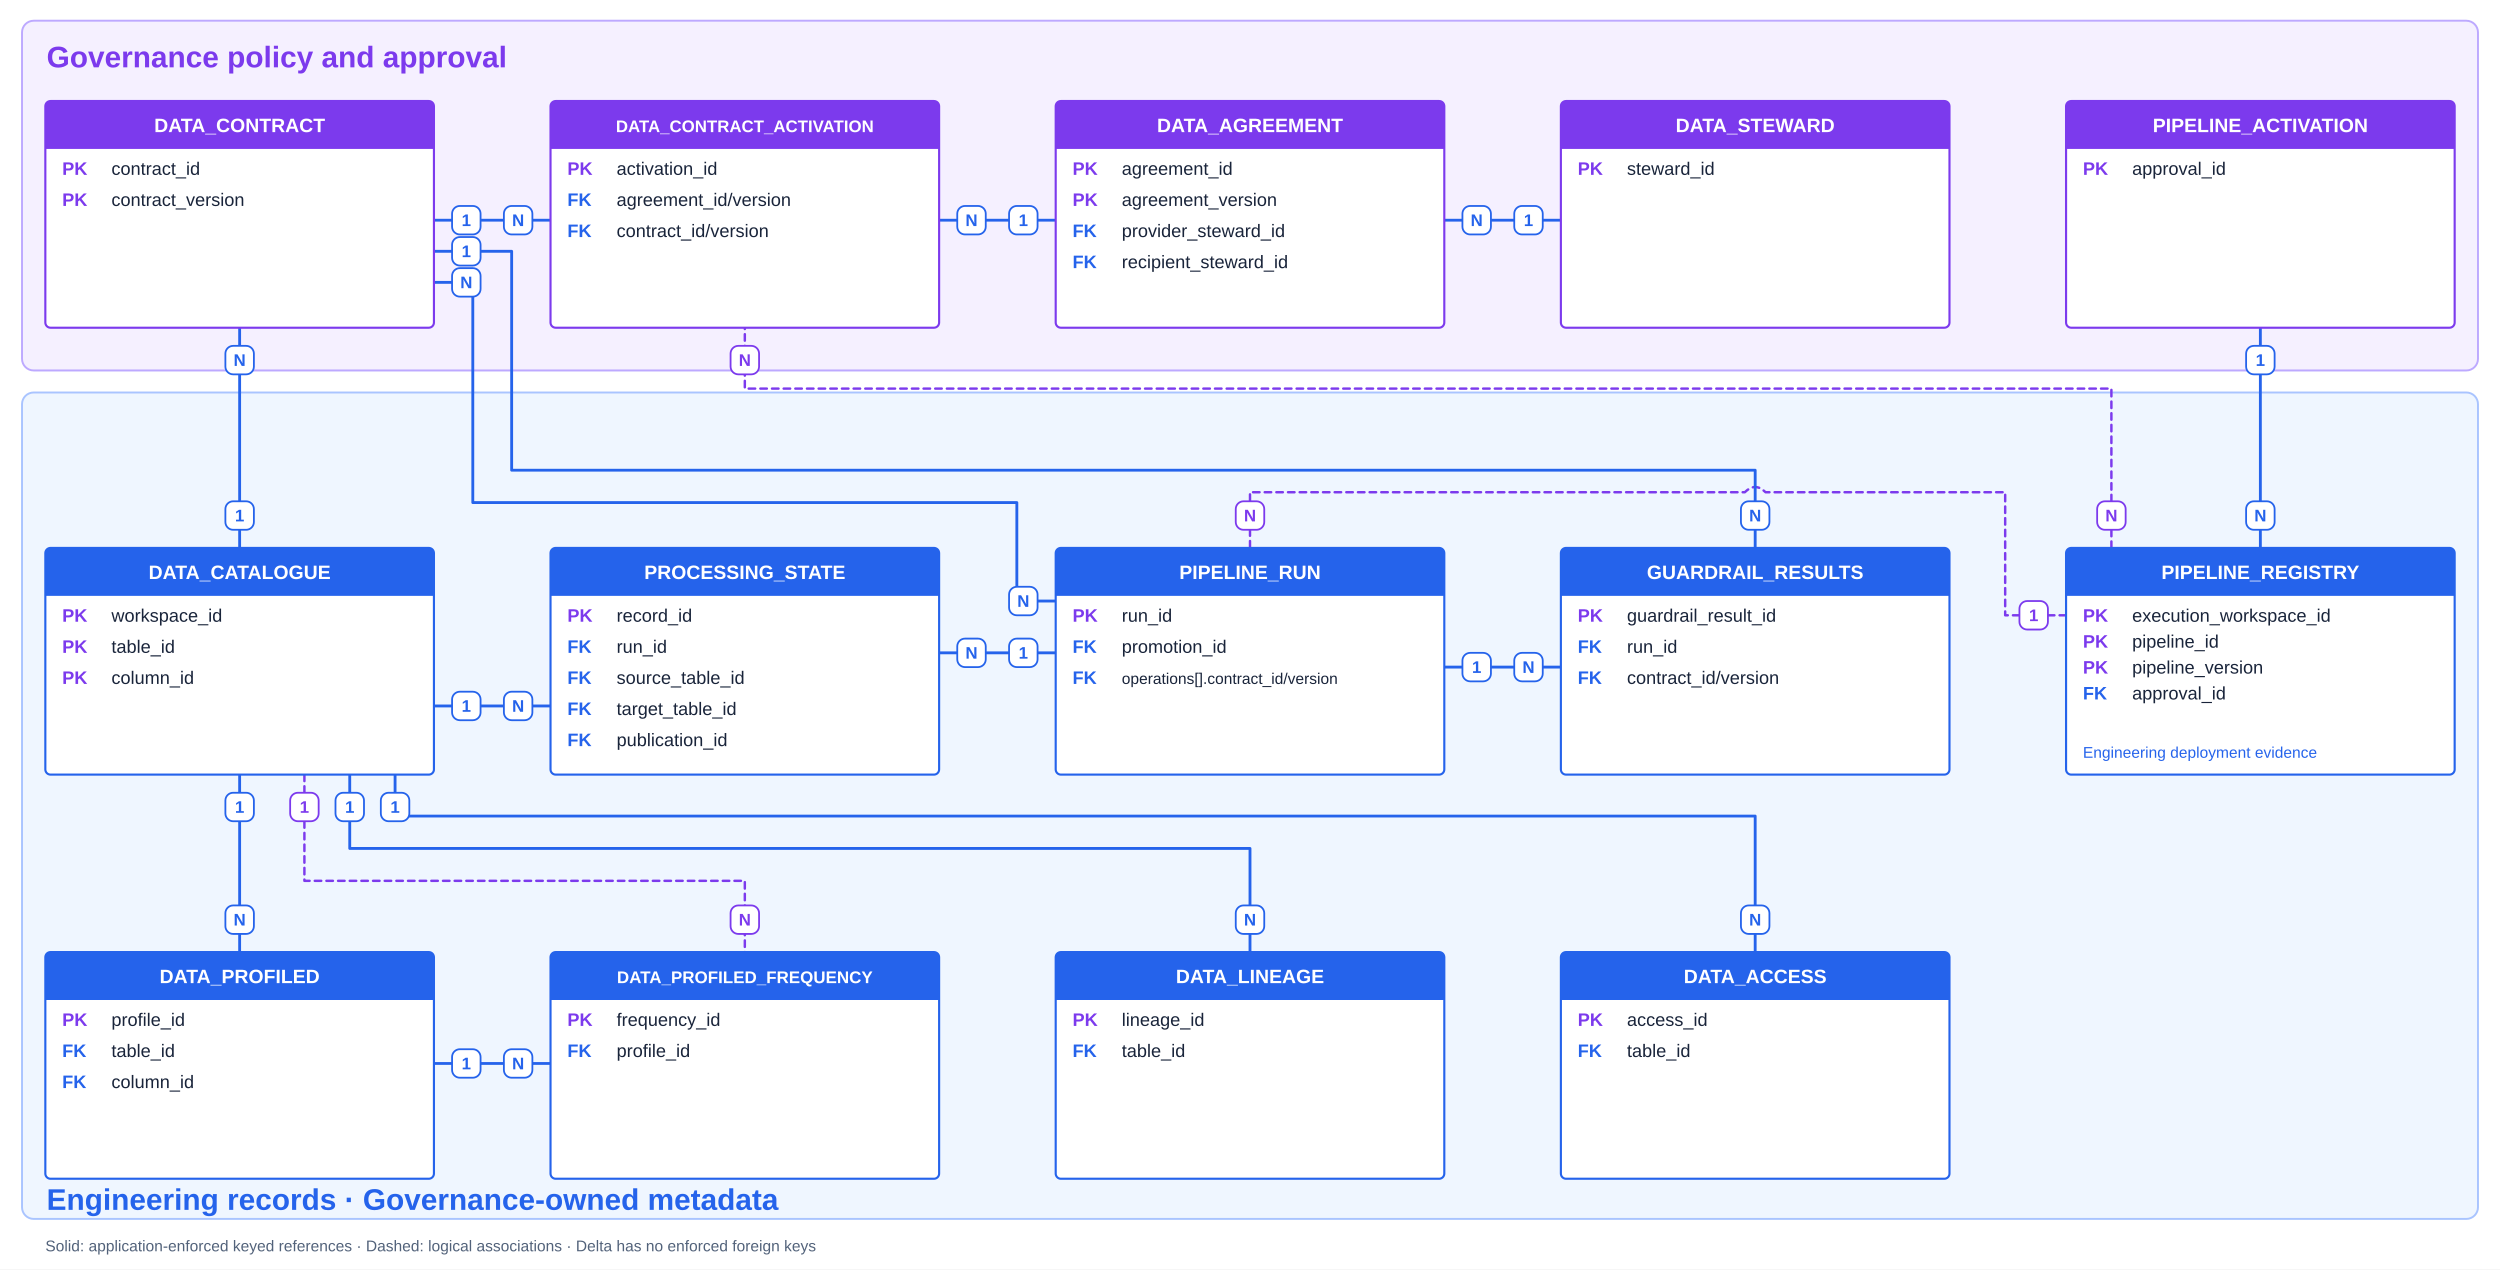
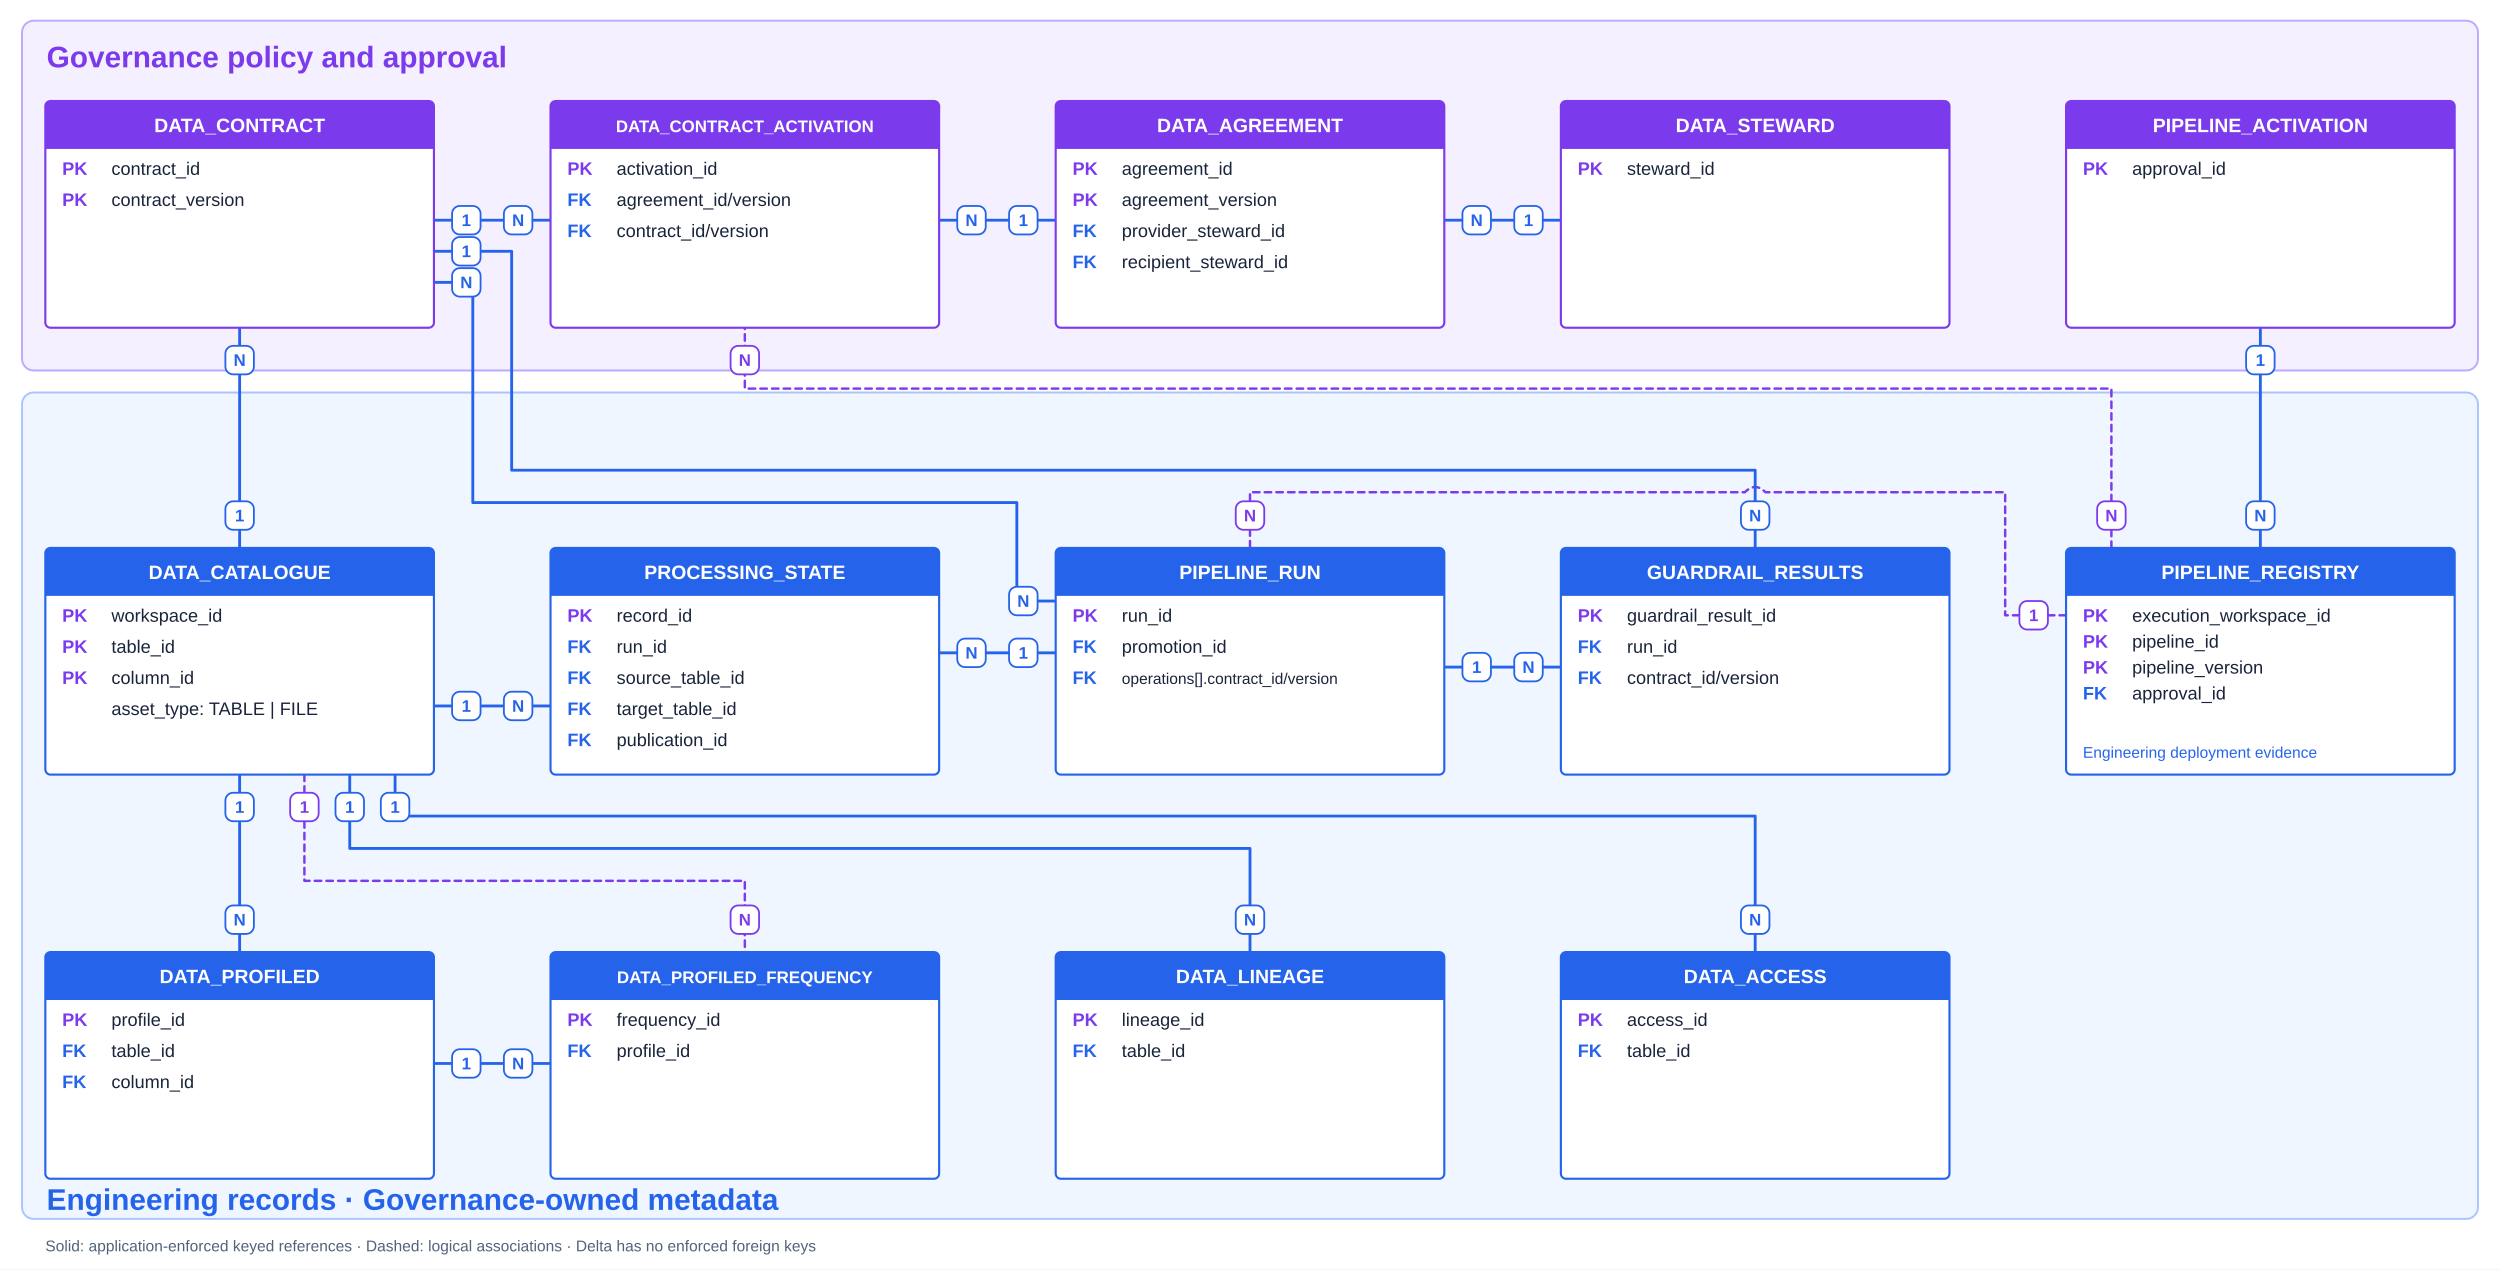
<svg xmlns="http://www.w3.org/2000/svg" xmlns:xlink="http://www.w3.org/1999/xlink" width="1930" height="980" viewBox="0 0 1930 980" role="img" aria-label="FabricOps metadata relationship diagram">
  <rect width="1930" height="980" fill="#FFFFFF" />
  <rect x="17" y="16" width="1896" height="270" rx="9" fill="#F5F0FF" stroke="#BDA9FF" stroke-width="1.5" />
  <rect x="17" y="303" width="1896" height="638" rx="9" fill="#EFF6FF" stroke="#A9C4FF" stroke-width="1.5" />
  <text x="36" y="52" font-size="23" font-family="Segoe UI, Arial, sans-serif" font-weight="700" fill="#7C3AED">Governance policy and approval</text>
  <text x="36" y="934" font-size="23" font-family="Segoe UI, Arial, sans-serif" font-weight="700" fill="#2563EB">Engineering records · Governance-owned metadata</text>
  <g id="metadata-er-relationships" aria-label="Metadata table relationships">
    <g class="metadata-er-relationship" data-from="DATA_STEWARD" data-to="DATA_AGREEMENT" data-cardinality="1-N" data-kind="physical">
      <path d="M1205 170H1115" fill="none" stroke="#2563EB" stroke-width="2.2" stroke-linecap="round" stroke-linejoin="round" />
      <rect x="1169" y="159" width="22" height="22" rx="6" fill="#FFFFFF" stroke="#2563EB" stroke-width="1.4" />
      <text x="1180" y="174.5" text-anchor="middle" font-size="13" font-weight="700" font-family="Segoe UI, Arial, sans-serif" fill="#2563EB">1</text>
      <rect x="1129" y="159" width="22" height="22" rx="6" fill="#FFFFFF" stroke="#2563EB" stroke-width="1.4" />
      <text x="1140" y="174.5" text-anchor="middle" font-size="13" font-weight="700" font-family="Segoe UI, Arial, sans-serif" fill="#2563EB">N</text>
    </g>
    <g class="metadata-er-relationship" data-from="DATA_AGREEMENT" data-to="DATA_CONTRACT_ACTIVATION" data-cardinality="1-N" data-kind="physical">
      <path d="M815 170H725" fill="none" stroke="#2563EB" stroke-width="2.2" stroke-linecap="round" stroke-linejoin="round" />
      <rect x="779" y="159" width="22" height="22" rx="6" fill="#FFFFFF" stroke="#2563EB" stroke-width="1.4" />
      <text x="790" y="174.5" text-anchor="middle" font-size="13" font-weight="700" font-family="Segoe UI, Arial, sans-serif" fill="#2563EB">1</text>
      <rect x="739" y="159" width="22" height="22" rx="6" fill="#FFFFFF" stroke="#2563EB" stroke-width="1.4" />
      <text x="750" y="174.5" text-anchor="middle" font-size="13" font-weight="700" font-family="Segoe UI, Arial, sans-serif" fill="#2563EB">N</text>
    </g>
    <g class="metadata-er-relationship" data-from="PIPELINE_ACTIVATION" data-to="PIPELINE_REGISTRY" data-cardinality="1-N" data-kind="physical">
      <path d="M1745 253V423" fill="none" stroke="#2563EB" stroke-width="2.2" stroke-linecap="round" stroke-linejoin="round" />
      <rect x="1734" y="267" width="22" height="22" rx="6" fill="#FFFFFF" stroke="#2563EB" stroke-width="1.4" />
      <text x="1745" y="282.5" text-anchor="middle" font-size="13" font-weight="700" font-family="Segoe UI, Arial, sans-serif" fill="#2563EB">1</text>
      <rect x="1734" y="387" width="22" height="22" rx="6" fill="#FFFFFF" stroke="#2563EB" stroke-width="1.4" />
      <text x="1745" y="402.5" text-anchor="middle" font-size="13" font-weight="700" font-family="Segoe UI, Arial, sans-serif" fill="#2563EB">N</text>
    </g>
    <g class="metadata-er-relationship" data-from="PIPELINE_REGISTRY" data-to="DATA_CONTRACT_ACTIVATION" data-cardinality="N-N" data-kind="logical">
      <path d="M1630 423V300H575V253" fill="none" stroke="#7C3AED" stroke-width="1.9" stroke-linecap="round" stroke-linejoin="round" stroke-dasharray="5 4" />
      <rect x="1619" y="387" width="22" height="22" rx="6" fill="#FFFFFF" stroke="#7C3AED" stroke-width="1.4" />
      <text x="1630" y="402.5" text-anchor="middle" font-size="13" font-weight="700" font-family="Segoe UI, Arial, sans-serif" fill="#7C3AED">N</text>
      <rect x="564" y="267" width="22" height="22" rx="6" fill="#FFFFFF" stroke="#7C3AED" stroke-width="1.4" />
      <text x="575" y="282.5" text-anchor="middle" font-size="13" font-weight="700" font-family="Segoe UI, Arial, sans-serif" fill="#7C3AED">N</text>
    </g>
    <g class="metadata-er-relationship" data-from="DATA_CONTRACT_ACTIVATION" data-to="DATA_CONTRACT" data-cardinality="N-1" data-kind="physical">
      <path d="M425 170H335" fill="none" stroke="#2563EB" stroke-width="2.2" stroke-linecap="round" stroke-linejoin="round" />
      <rect x="389" y="159" width="22" height="22" rx="6" fill="#FFFFFF" stroke="#2563EB" stroke-width="1.4" />
      <text x="400" y="174.5" text-anchor="middle" font-size="13" font-weight="700" font-family="Segoe UI, Arial, sans-serif" fill="#2563EB">N</text>
      <rect x="349" y="159" width="22" height="22" rx="6" fill="#FFFFFF" stroke="#2563EB" stroke-width="1.4" />
      <text x="360" y="174.5" text-anchor="middle" font-size="13" font-weight="700" font-family="Segoe UI, Arial, sans-serif" fill="#2563EB">1</text>
    </g>
    <g class="metadata-er-relationship" data-from="PIPELINE_RUN" data-to="DATA_CONTRACT" data-cardinality="N-N" data-kind="nested">
      <path d="M815 464H785V388H365V218H335" fill="none" stroke="#2563EB" stroke-width="2.2" stroke-linecap="round" stroke-linejoin="round" />
      <rect x="779" y="453" width="22" height="22" rx="6" fill="#FFFFFF" stroke="#2563EB" stroke-width="1.4" />
      <text x="790" y="468.5" text-anchor="middle" font-size="13" font-weight="700" font-family="Segoe UI, Arial, sans-serif" fill="#2563EB">N</text>
      <rect x="349" y="207" width="22" height="22" rx="6" fill="#FFFFFF" stroke="#2563EB" stroke-width="1.4" />
      <text x="360" y="222.5" text-anchor="middle" font-size="13" font-weight="700" font-family="Segoe UI, Arial, sans-serif" fill="#2563EB">N</text>
    </g>
    <g class="metadata-er-relationship" data-from="PIPELINE_REGISTRY" data-to="PIPELINE_RUN" data-cardinality="1-N" data-kind="logical">
      <path d="M1595 475H1548V380H1363Q1355 372 1347 380H965V423" fill="none" stroke="#7C3AED" stroke-width="1.9" stroke-linecap="round" stroke-linejoin="round" stroke-dasharray="5 4" />
      <rect x="1559" y="464" width="22" height="22" rx="6" fill="#FFFFFF" stroke="#7C3AED" stroke-width="1.4" />
      <text x="1570" y="479.5" text-anchor="middle" font-size="13" font-weight="700" font-family="Segoe UI, Arial, sans-serif" fill="#7C3AED">1</text>
      <rect x="954" y="387" width="22" height="22" rx="6" fill="#FFFFFF" stroke="#7C3AED" stroke-width="1.4" />
      <text x="965" y="402.5" text-anchor="middle" font-size="13" font-weight="700" font-family="Segoe UI, Arial, sans-serif" fill="#7C3AED">N</text>
    </g>
    <g class="metadata-er-relationship" data-from="DATA_CATALOGUE" data-to="DATA_CONTRACT" data-cardinality="1-N" data-kind="physical">
      <path d="M185 423V253" fill="none" stroke="#2563EB" stroke-width="2.2" stroke-linecap="round" stroke-linejoin="round" />
      <rect x="174" y="387" width="22" height="22" rx="6" fill="#FFFFFF" stroke="#2563EB" stroke-width="1.4" />
      <text x="185" y="402.5" text-anchor="middle" font-size="13" font-weight="700" font-family="Segoe UI, Arial, sans-serif" fill="#2563EB">1</text>
      <rect x="174" y="267" width="22" height="22" rx="6" fill="#FFFFFF" stroke="#2563EB" stroke-width="1.4" />
      <text x="185" y="282.5" text-anchor="middle" font-size="13" font-weight="700" font-family="Segoe UI, Arial, sans-serif" fill="#2563EB">N</text>
    </g>
    <g class="metadata-er-relationship" data-from="PIPELINE_RUN" data-to="GUARDRAIL_RESULTS" data-cardinality="1-N" data-kind="physical">
      <path d="M1115 515H1205" fill="none" stroke="#2563EB" stroke-width="2.2" stroke-linecap="round" stroke-linejoin="round" />
      <rect x="1129" y="504" width="22" height="22" rx="6" fill="#FFFFFF" stroke="#2563EB" stroke-width="1.4" />
      <text x="1140" y="519.5" text-anchor="middle" font-size="13" font-weight="700" font-family="Segoe UI, Arial, sans-serif" fill="#2563EB">1</text>
      <rect x="1169" y="504" width="22" height="22" rx="6" fill="#FFFFFF" stroke="#2563EB" stroke-width="1.4" />
      <text x="1180" y="519.5" text-anchor="middle" font-size="13" font-weight="700" font-family="Segoe UI, Arial, sans-serif" fill="#2563EB">N</text>
    </g>
    <g class="metadata-er-relationship" data-from="PIPELINE_RUN" data-to="PROCESSING_STATE" data-cardinality="1-N" data-kind="physical">
      <path d="M815 504H725" fill="none" stroke="#2563EB" stroke-width="2.2" stroke-linecap="round" stroke-linejoin="round" />
      <rect x="779" y="493" width="22" height="22" rx="6" fill="#FFFFFF" stroke="#2563EB" stroke-width="1.4" />
      <text x="790" y="508.5" text-anchor="middle" font-size="13" font-weight="700" font-family="Segoe UI, Arial, sans-serif" fill="#2563EB">1</text>
      <rect x="739" y="493" width="22" height="22" rx="6" fill="#FFFFFF" stroke="#2563EB" stroke-width="1.4" />
      <text x="750" y="508.5" text-anchor="middle" font-size="13" font-weight="700" font-family="Segoe UI, Arial, sans-serif" fill="#2563EB">N</text>
    </g>
    <g class="metadata-er-relationship" data-from="DATA_CATALOGUE" data-to="PROCESSING_STATE" data-cardinality="1-N" data-kind="physical">
      <path d="M335 545H425" fill="none" stroke="#2563EB" stroke-width="2.2" stroke-linecap="round" stroke-linejoin="round" />
      <rect x="349" y="534" width="22" height="22" rx="6" fill="#FFFFFF" stroke="#2563EB" stroke-width="1.4" />
      <text x="360" y="549.5" text-anchor="middle" font-size="13" font-weight="700" font-family="Segoe UI, Arial, sans-serif" fill="#2563EB">1</text>
      <rect x="389" y="534" width="22" height="22" rx="6" fill="#FFFFFF" stroke="#2563EB" stroke-width="1.4" />
      <text x="400" y="549.5" text-anchor="middle" font-size="13" font-weight="700" font-family="Segoe UI, Arial, sans-serif" fill="#2563EB">N</text>
    </g>
    <g class="metadata-er-relationship" data-from="DATA_CATALOGUE" data-to="DATA_PROFILED" data-cardinality="1-N" data-kind="physical">
      <path d="M185 598V735" fill="none" stroke="#2563EB" stroke-width="2.2" stroke-linecap="round" stroke-linejoin="round" />
      <rect x="174" y="612" width="22" height="22" rx="6" fill="#FFFFFF" stroke="#2563EB" stroke-width="1.4" />
      <text x="185" y="627.5" text-anchor="middle" font-size="13" font-weight="700" font-family="Segoe UI, Arial, sans-serif" fill="#2563EB">1</text>
      <rect x="174" y="699" width="22" height="22" rx="6" fill="#FFFFFF" stroke="#2563EB" stroke-width="1.4" />
      <text x="185" y="714.5" text-anchor="middle" font-size="13" font-weight="700" font-family="Segoe UI, Arial, sans-serif" fill="#2563EB">N</text>
    </g>
    <g class="metadata-er-relationship" data-from="DATA_CATALOGUE" data-to="DATA_PROFILED_FREQUENCY" data-cardinality="1-N" data-kind="logical">
      <path d="M235 598V680H575V735" fill="none" stroke="#7C3AED" stroke-width="1.9" stroke-linecap="round" stroke-linejoin="round" stroke-dasharray="5 4" />
      <rect x="224" y="612" width="22" height="22" rx="6" fill="#FFFFFF" stroke="#7C3AED" stroke-width="1.4" />
      <text x="235" y="627.5" text-anchor="middle" font-size="13" font-weight="700" font-family="Segoe UI, Arial, sans-serif" fill="#7C3AED">1</text>
      <rect x="564" y="699" width="22" height="22" rx="6" fill="#FFFFFF" stroke="#7C3AED" stroke-width="1.4" />
      <text x="575" y="714.5" text-anchor="middle" font-size="13" font-weight="700" font-family="Segoe UI, Arial, sans-serif" fill="#7C3AED">N</text>
    </g>
    <g class="metadata-er-relationship" data-from="DATA_CATALOGUE" data-to="DATA_LINEAGE" data-cardinality="1-N" data-kind="physical">
      <path d="M270 598V655H965V735" fill="none" stroke="#2563EB" stroke-width="2.2" stroke-linecap="round" stroke-linejoin="round" />
      <rect x="259" y="612" width="22" height="22" rx="6" fill="#FFFFFF" stroke="#2563EB" stroke-width="1.4" />
      <text x="270" y="627.5" text-anchor="middle" font-size="13" font-weight="700" font-family="Segoe UI, Arial, sans-serif" fill="#2563EB">1</text>
      <rect x="954" y="699" width="22" height="22" rx="6" fill="#FFFFFF" stroke="#2563EB" stroke-width="1.4" />
      <text x="965" y="714.5" text-anchor="middle" font-size="13" font-weight="700" font-family="Segoe UI, Arial, sans-serif" fill="#2563EB">N</text>
    </g>
    <g class="metadata-er-relationship" data-from="DATA_CATALOGUE" data-to="DATA_ACCESS" data-cardinality="1-N" data-kind="physical">
      <path d="M305 598V630H1355V735" fill="none" stroke="#2563EB" stroke-width="2.2" stroke-linecap="round" stroke-linejoin="round" />
      <rect x="294" y="612" width="22" height="22" rx="6" fill="#FFFFFF" stroke="#2563EB" stroke-width="1.4" />
      <text x="305" y="627.5" text-anchor="middle" font-size="13" font-weight="700" font-family="Segoe UI, Arial, sans-serif" fill="#2563EB">1</text>
      <rect x="1344" y="699" width="22" height="22" rx="6" fill="#FFFFFF" stroke="#2563EB" stroke-width="1.4" />
      <text x="1355" y="714.5" text-anchor="middle" font-size="13" font-weight="700" font-family="Segoe UI, Arial, sans-serif" fill="#2563EB">N</text>
    </g>
    <g class="metadata-er-relationship" data-from="DATA_PROFILED" data-to="DATA_PROFILED_FREQUENCY" data-cardinality="1-N" data-kind="physical">
      <path d="M335 821H425" fill="none" stroke="#2563EB" stroke-width="2.2" stroke-linecap="round" stroke-linejoin="round" />
      <rect x="349" y="810" width="22" height="22" rx="6" fill="#FFFFFF" stroke="#2563EB" stroke-width="1.4" />
      <text x="360" y="825.5" text-anchor="middle" font-size="13" font-weight="700" font-family="Segoe UI, Arial, sans-serif" fill="#2563EB">1</text>
      <rect x="389" y="810" width="22" height="22" rx="6" fill="#FFFFFF" stroke="#2563EB" stroke-width="1.4" />
      <text x="400" y="825.5" text-anchor="middle" font-size="13" font-weight="700" font-family="Segoe UI, Arial, sans-serif" fill="#2563EB">N</text>
    </g>
    <g class="metadata-er-relationship" data-from="DATA_CONTRACT" data-to="GUARDRAIL_RESULTS" data-cardinality="1-N" data-kind="physical">
      <path d="M335 194H395V363H1355V423" fill="none" stroke="#2563EB" stroke-width="2.2" stroke-linecap="round" stroke-linejoin="round" />
      <rect x="349" y="183" width="22" height="22" rx="6" fill="#FFFFFF" stroke="#2563EB" stroke-width="1.4" />
      <text x="360" y="198.5" text-anchor="middle" font-size="13" font-weight="700" font-family="Segoe UI, Arial, sans-serif" fill="#2563EB">1</text>
      <rect x="1344" y="387" width="22" height="22" rx="6" fill="#FFFFFF" stroke="#2563EB" stroke-width="1.4" />
      <text x="1355" y="402.5" text-anchor="middle" font-size="13" font-weight="700" font-family="Segoe UI, Arial, sans-serif" fill="#2563EB">N</text>
    </g>
  </g>
  <a xlink:href="https://voycepeh.github.io/FabricOps-Starter-Kit/reference/metadata/metadata_data_steward/" target="_blank">
    <rect x="1205" y="78" width="300" height="175" rx="4" fill="white" stroke="#7C3AED" stroke-width="1.65" />
    <path d="M1209 78H1501Q1505 78 1505 82V115H1205V82Q1205 78 1209 78Z" fill="#7C3AED" />
    <text x="1355" y="102" text-anchor="middle" font-size="15" font-weight="700" font-family="Segoe UI, Arial, sans-serif" fill="white">DATA_STEWARD</text>
    <text x="1218" y="135" fill="#7C3AED" font-weight="700" font-size="14" font-family="Segoe UI, Arial, sans-serif">PK</text>
    <text x="1256" y="135" fill="#19243A" font-size="14" font-family="Segoe UI, Arial, sans-serif">steward_id</text>
  </a>
  <a xlink:href="https://voycepeh.github.io/FabricOps-Starter-Kit/reference/metadata/metadata_data_agreement/" target="_blank">
    <rect x="815" y="78" width="300" height="175" rx="4" fill="white" stroke="#7C3AED" stroke-width="1.65" />
    <path d="M819 78H1111Q1115 78 1115 82V115H815V82Q815 78 819 78Z" fill="#7C3AED" />
    <text x="965" y="102" text-anchor="middle" font-size="15" font-weight="700" font-family="Segoe UI, Arial, sans-serif" fill="white">DATA_AGREEMENT</text>
    <text x="828" y="135" fill="#7C3AED" font-weight="700" font-size="14" font-family="Segoe UI, Arial, sans-serif">PK</text>
    <text x="866" y="135" fill="#19243A" font-size="14" font-family="Segoe UI, Arial, sans-serif">agreement_id</text>
    <text x="828" y="159" fill="#7C3AED" font-weight="700" font-size="14" font-family="Segoe UI, Arial, sans-serif">PK</text>
    <text x="866" y="159" fill="#19243A" font-size="14" font-family="Segoe UI, Arial, sans-serif">agreement_version</text>
    <text x="828" y="183" fill="#2563EB" font-weight="700" font-size="14" font-family="Segoe UI, Arial, sans-serif">FK</text>
    <text x="866" y="183" fill="#19243A" font-size="14" font-family="Segoe UI, Arial, sans-serif">provider_steward_id</text>
    <text x="828" y="207" fill="#2563EB" font-weight="700" font-size="14" font-family="Segoe UI, Arial, sans-serif">FK</text>
    <text x="866" y="207" fill="#19243A" font-size="14" font-family="Segoe UI, Arial, sans-serif">recipient_steward_id</text>
  </a>
  <a xlink:href="https://voycepeh.github.io/FabricOps-Starter-Kit/reference/metadata/metadata_data_contract_activation/" target="_blank">
    <rect x="425" y="78" width="300" height="175" rx="4" fill="white" stroke="#7C3AED" stroke-width="1.65" />
    <path d="M429 78H721Q725 78 725 82V115H425V82Q425 78 429 78Z" fill="#7C3AED" />
    <text x="575" y="102" text-anchor="middle" font-size="13" font-weight="700" font-family="Segoe UI, Arial, sans-serif" fill="white">DATA_CONTRACT_ACTIVATION</text>
    <text x="438" y="135" fill="#7C3AED" font-weight="700" font-size="14" font-family="Segoe UI, Arial, sans-serif">PK</text>
    <text x="476" y="135" fill="#19243A" font-size="14" font-family="Segoe UI, Arial, sans-serif">activation_id</text>
    <text x="438" y="159" fill="#2563EB" font-weight="700" font-size="14" font-family="Segoe UI, Arial, sans-serif">FK</text>
    <text x="476" y="159" fill="#19243A" font-size="14" font-family="Segoe UI, Arial, sans-serif">agreement_id/version</text>
    <text x="438" y="183" fill="#2563EB" font-weight="700" font-size="14" font-family="Segoe UI, Arial, sans-serif">FK</text>
    <text x="476" y="183" fill="#19243A" font-size="14" font-family="Segoe UI, Arial, sans-serif">contract_id/version</text>
  </a>
  <a xlink:href="https://voycepeh.github.io/FabricOps-Starter-Kit/reference/metadata/metadata_data_contract/" target="_blank">
    <rect x="35" y="78" width="300" height="175" rx="4" fill="white" stroke="#7C3AED" stroke-width="1.65" />
    <path d="M39 78H331Q335 78 335 82V115H35V82Q35 78 39 78Z" fill="#7C3AED" />
    <text x="185" y="102" text-anchor="middle" font-size="15" font-weight="700" font-family="Segoe UI, Arial, sans-serif" fill="white">DATA_CONTRACT</text>
    <text x="48" y="135" fill="#7C3AED" font-weight="700" font-size="14" font-family="Segoe UI, Arial, sans-serif">PK</text>
    <text x="86" y="135" fill="#19243A" font-size="14" font-family="Segoe UI, Arial, sans-serif">contract_id</text>
    <text x="48" y="159" fill="#7C3AED" font-weight="700" font-size="14" font-family="Segoe UI, Arial, sans-serif">PK</text>
    <text x="86" y="159" fill="#19243A" font-size="14" font-family="Segoe UI, Arial, sans-serif">contract_version</text>
  </a>
  <a xlink:href="https://voycepeh.github.io/FabricOps-Starter-Kit/reference/metadata/metadata_guardrail_results/" target="_blank">
    <rect x="1205" y="423" width="300" height="175" rx="4" fill="white" stroke="#2563EB" stroke-width="1.65" />
    <path d="M1209 423H1501Q1505 423 1505 427V460H1205V427Q1205 423 1209 423Z" fill="#2563EB" />
    <text x="1355" y="447" text-anchor="middle" font-size="15" font-weight="700" font-family="Segoe UI, Arial, sans-serif" fill="white">GUARDRAIL_RESULTS</text>
    <text x="1218" y="480" fill="#7C3AED" font-weight="700" font-size="14" font-family="Segoe UI, Arial, sans-serif">PK</text>
    <text x="1256" y="480" fill="#19243A" font-size="14" font-family="Segoe UI, Arial, sans-serif">guardrail_result_id</text>
    <text x="1218" y="504" fill="#2563EB" font-weight="700" font-size="14" font-family="Segoe UI, Arial, sans-serif">FK</text>
    <text x="1256" y="504" fill="#19243A" font-size="14" font-family="Segoe UI, Arial, sans-serif">run_id</text>
    <text x="1218" y="528" fill="#2563EB" font-weight="700" font-size="14" font-family="Segoe UI, Arial, sans-serif">FK</text>
    <text x="1256" y="528" fill="#19243A" font-size="14" font-family="Segoe UI, Arial, sans-serif">contract_id/version</text>
  </a>
  <a xlink:href="https://voycepeh.github.io/FabricOps-Starter-Kit/reference/metadata/metadata_pipeline_run/" target="_blank">
    <rect x="815" y="423" width="300" height="175" rx="4" fill="white" stroke="#2563EB" stroke-width="1.65" />
    <path d="M819 423H1111Q1115 423 1115 427V460H815V427Q815 423 819 423Z" fill="#2563EB" />
    <text x="965" y="447" text-anchor="middle" font-size="15" font-weight="700" font-family="Segoe UI, Arial, sans-serif" fill="white">PIPELINE_RUN</text>
    <text x="828" y="480" fill="#7C3AED" font-weight="700" font-size="14" font-family="Segoe UI, Arial, sans-serif">PK</text>
    <text x="866" y="480" fill="#19243A" font-size="14" font-family="Segoe UI, Arial, sans-serif">run_id</text>
    <text x="828" y="504" fill="#2563EB" font-weight="700" font-size="14" font-family="Segoe UI, Arial, sans-serif">FK</text>
    <text x="866" y="504" fill="#19243A" font-size="14" font-family="Segoe UI, Arial, sans-serif">promotion_id</text>
    <text x="828" y="528" fill="#2563EB" font-weight="700" font-size="14" font-family="Segoe UI, Arial, sans-serif">FK</text>
    <text x="866" y="528" fill="#19243A" font-size="12" font-family="Segoe UI, Arial, sans-serif">operations[].contract_id/version</text>
  </a>
  <a xlink:href="https://voycepeh.github.io/FabricOps-Starter-Kit/reference/metadata/metadata_processing_state/" target="_blank">
    <rect x="425" y="423" width="300" height="175" rx="4" fill="white" stroke="#2563EB" stroke-width="1.65" />
    <path d="M429 423H721Q725 423 725 427V460H425V427Q425 423 429 423Z" fill="#2563EB" />
    <text x="575" y="447" text-anchor="middle" font-size="15" font-weight="700" font-family="Segoe UI, Arial, sans-serif" fill="white">PROCESSING_STATE</text>
    <text x="438" y="480" fill="#7C3AED" font-weight="700" font-size="14" font-family="Segoe UI, Arial, sans-serif">PK</text>
    <text x="476" y="480" fill="#19243A" font-size="14" font-family="Segoe UI, Arial, sans-serif">record_id</text>
    <text x="438" y="504" fill="#2563EB" font-weight="700" font-size="14" font-family="Segoe UI, Arial, sans-serif">FK</text>
    <text x="476" y="504" fill="#19243A" font-size="14" font-family="Segoe UI, Arial, sans-serif">run_id</text>
    <text x="438" y="528" fill="#2563EB" font-weight="700" font-size="14" font-family="Segoe UI, Arial, sans-serif">FK</text>
    <text x="476" y="528" fill="#19243A" font-size="14" font-family="Segoe UI, Arial, sans-serif">source_table_id</text>
    <text x="438" y="552" fill="#2563EB" font-weight="700" font-size="14" font-family="Segoe UI, Arial, sans-serif">FK</text>
    <text x="476" y="552" fill="#19243A" font-size="14" font-family="Segoe UI, Arial, sans-serif">target_table_id</text>
    <text x="438" y="576" fill="#2563EB" font-weight="700" font-size="14" font-family="Segoe UI, Arial, sans-serif">FK</text>
    <text x="476" y="576" fill="#19243A" font-size="14" font-family="Segoe UI, Arial, sans-serif">publication_id</text>
  </a>
  <a xlink:href="https://voycepeh.github.io/FabricOps-Starter-Kit/reference/metadata/metadata_data_catalogue/" target="_blank">
    <rect x="35" y="423" width="300" height="175" rx="4" fill="white" stroke="#2563EB" stroke-width="1.65" />
    <path d="M39 423H331Q335 423 335 427V460H35V427Q35 423 39 423Z" fill="#2563EB" />
    <text x="185" y="447" text-anchor="middle" font-size="15" font-weight="700" font-family="Segoe UI, Arial, sans-serif" fill="white">DATA_CATALOGUE</text>
    <text x="48" y="480" fill="#7C3AED" font-weight="700" font-size="14" font-family="Segoe UI, Arial, sans-serif">PK</text>
    <text x="86" y="480" fill="#19243A" font-size="14" font-family="Segoe UI, Arial, sans-serif">workspace_id</text>
    <text x="48" y="504" fill="#7C3AED" font-weight="700" font-size="14" font-family="Segoe UI, Arial, sans-serif">PK</text>
    <text x="86" y="504" fill="#19243A" font-size="14" font-family="Segoe UI, Arial, sans-serif">table_id</text>
    <text x="48" y="528" fill="#7C3AED" font-weight="700" font-size="14" font-family="Segoe UI, Arial, sans-serif">PK</text>
    <text x="86" y="528" fill="#19243A" font-size="14" font-family="Segoe UI, Arial, sans-serif">column_id</text>
+     <text x="86" y="552" fill="#19243A" font-size="14" font-family="Segoe UI, Arial, sans-serif">asset_type: TABLE | FILE</text>
  </a>
  <a xlink:href="https://voycepeh.github.io/FabricOps-Starter-Kit/reference/metadata/metadata_data_profiled_frequency/" target="_blank" transform="translate(0 -80)">
    <rect x="425" y="815" width="300" height="175" rx="4" fill="white" stroke="#2563EB" stroke-width="1.65" />
    <path d="M429 815H721Q725 815 725 819V852H425V819Q425 815 429 815Z" fill="#2563EB" />
    <text x="575" y="839" text-anchor="middle" font-size="13.1" font-weight="700" font-family="Segoe UI, Arial, sans-serif" fill="white">DATA_PROFILED_FREQUENCY</text>
    <text x="438" y="872" fill="#7C3AED" font-weight="700" font-size="14" font-family="Segoe UI, Arial, sans-serif">PK</text>
    <text x="476" y="872" fill="#19243A" font-size="14" font-family="Segoe UI, Arial, sans-serif">frequency_id</text>
    <text x="438" y="896" fill="#2563EB" font-weight="700" font-size="14" font-family="Segoe UI, Arial, sans-serif">FK</text>
    <text x="476" y="896" fill="#19243A" font-size="14" font-family="Segoe UI, Arial, sans-serif">profile_id</text>
  </a>
  <a xlink:href="https://voycepeh.github.io/FabricOps-Starter-Kit/reference/metadata/metadata_data_profiled/" target="_blank" transform="translate(0 -80)">
    <rect x="35" y="815" width="300" height="175" rx="4" fill="white" stroke="#2563EB" stroke-width="1.65" />
    <path d="M39 815H331Q335 815 335 819V852H35V819Q35 815 39 815Z" fill="#2563EB" />
    <text x="185" y="839" text-anchor="middle" font-size="15" font-weight="700" font-family="Segoe UI, Arial, sans-serif" fill="white">DATA_PROFILED</text>
    <text x="48" y="872" fill="#7C3AED" font-weight="700" font-size="14" font-family="Segoe UI, Arial, sans-serif">PK</text>
    <text x="86" y="872" fill="#19243A" font-size="14" font-family="Segoe UI, Arial, sans-serif">profile_id</text>
    <text x="48" y="896" fill="#2563EB" font-weight="700" font-size="14" font-family="Segoe UI, Arial, sans-serif">FK</text>
    <text x="86" y="896" fill="#19243A" font-size="14" font-family="Segoe UI, Arial, sans-serif">table_id</text>
    <text x="48" y="920" fill="#2563EB" font-weight="700" font-size="14" font-family="Segoe UI, Arial, sans-serif">FK</text>
    <text x="86" y="920" fill="#19243A" font-size="14" font-family="Segoe UI, Arial, sans-serif">column_id</text>
  </a>
  <a xlink:href="https://voycepeh.github.io/FabricOps-Starter-Kit/reference/metadata/metadata_data_lineage/" target="_blank" transform="translate(0 -80)">
    <rect x="815" y="815" width="300" height="175" rx="4" fill="white" stroke="#2563EB" stroke-width="1.65" />
    <path d="M819 815H1111Q1115 815 1115 819V852H815V819Q815 815 819 815Z" fill="#2563EB" />
    <text x="965" y="839" text-anchor="middle" font-size="15" font-weight="700" font-family="Segoe UI, Arial, sans-serif" fill="white">DATA_LINEAGE</text>
    <text x="828" y="872" fill="#7C3AED" font-weight="700" font-size="14" font-family="Segoe UI, Arial, sans-serif">PK</text>
    <text x="866" y="872" fill="#19243A" font-size="14" font-family="Segoe UI, Arial, sans-serif">lineage_id</text>
    <text x="828" y="896" fill="#2563EB" font-weight="700" font-size="14" font-family="Segoe UI, Arial, sans-serif">FK</text>
    <text x="866" y="896" fill="#19243A" font-size="14" font-family="Segoe UI, Arial, sans-serif">table_id</text>
  </a>
  <a xlink:href="https://voycepeh.github.io/FabricOps-Starter-Kit/reference/metadata/metadata_data_access/" target="_blank" transform="translate(0 -80)">
    <rect x="1205" y="815" width="300" height="175" rx="4" fill="white" stroke="#2563EB" stroke-width="1.65" />
    <path d="M1209 815H1501Q1505 815 1505 819V852H1205V819Q1205 815 1209 815Z" fill="#2563EB" />
    <text x="1355" y="839" text-anchor="middle" font-size="15" font-weight="700" font-family="Segoe UI, Arial, sans-serif" fill="white">DATA_ACCESS</text>
    <text x="1218" y="872" fill="#7C3AED" font-weight="700" font-size="14" font-family="Segoe UI, Arial, sans-serif">PK</text>
    <text x="1256" y="872" fill="#19243A" font-size="14" font-family="Segoe UI, Arial, sans-serif">access_id</text>
    <text x="1218" y="896" fill="#2563EB" font-weight="700" font-size="14" font-family="Segoe UI, Arial, sans-serif">FK</text>
    <text x="1256" y="896" fill="#19243A" font-size="14" font-family="Segoe UI, Arial, sans-serif">table_id</text>
  </a>
  <a xlink:href="https://voycepeh.github.io/FabricOps-Starter-Kit/reference/metadata/metadata_pipeline_activation/" target="_blank">
    <rect x="1595" y="78" width="300" height="175" rx="4" fill="white" stroke="#7C3AED" stroke-width="1.65" />
    <path d="M1599 78H1891Q1895 78 1895 82V115H1595V82Q1595 78 1599 78Z" fill="#7C3AED" />
    <text x="1745" y="102" text-anchor="middle" font-size="15" font-weight="700" font-family="Segoe UI, Arial, sans-serif" fill="white">PIPELINE_ACTIVATION</text>
    <text x="1608" y="135" fill="#7C3AED" font-weight="700" font-size="14" font-family="Segoe UI, Arial, sans-serif">PK</text>
    <text x="1646" y="135" fill="#19243A" font-size="14" font-family="Segoe UI, Arial, sans-serif">approval_id</text>
  </a>
  <a xlink:href="https://voycepeh.github.io/FabricOps-Starter-Kit/reference/metadata/metadata_pipeline_registry/" target="_blank">
    <rect x="1595" y="423" width="300" height="175" rx="4" fill="white" stroke="#2563EB" stroke-width="1.65" />
    <path d="M1599 423H1891Q1895 423 1895 427V460H1595V427Q1595 423 1599 423Z" fill="#2563EB" />
    <text x="1745" y="447" text-anchor="middle" font-size="15" font-weight="700" font-family="Segoe UI, Arial, sans-serif" fill="white">PIPELINE_REGISTRY</text>
    <text x="1608" y="480" fill="#7C3AED" font-weight="700" font-size="14" font-family="Segoe UI, Arial, sans-serif">PK</text>
    <text x="1646" y="480" fill="#19243A" font-size="14" font-family="Segoe UI, Arial, sans-serif">execution_workspace_id</text>
    <text x="1608" y="500" fill="#7C3AED" font-weight="700" font-size="14" font-family="Segoe UI, Arial, sans-serif">PK</text>
    <text x="1646" y="500" fill="#19243A" font-size="14" font-family="Segoe UI, Arial, sans-serif">pipeline_id</text>
    <text x="1608" y="520" fill="#7C3AED" font-weight="700" font-size="14" font-family="Segoe UI, Arial, sans-serif">PK</text>
    <text x="1646" y="520" fill="#19243A" font-size="14" font-family="Segoe UI, Arial, sans-serif">pipeline_version</text>
    <text x="1608" y="540" fill="#2563EB" font-weight="700" font-size="14" font-family="Segoe UI, Arial, sans-serif">FK</text>
    <text x="1646" y="540" fill="#19243A" font-size="14" font-family="Segoe UI, Arial, sans-serif">approval_id</text>
    <text x="1608" y="585" fill="#2563EB" font-size="12" font-family="Segoe UI, Arial, sans-serif">Engineering deployment evidence</text>
  </a>
  <text x="35" y="966" font-size="12" font-family="Segoe UI, Arial, sans-serif" fill="#52627A">Solid: application-enforced keyed references · Dashed: logical associations · Delta has no enforced foreign keys</text>
</svg>
